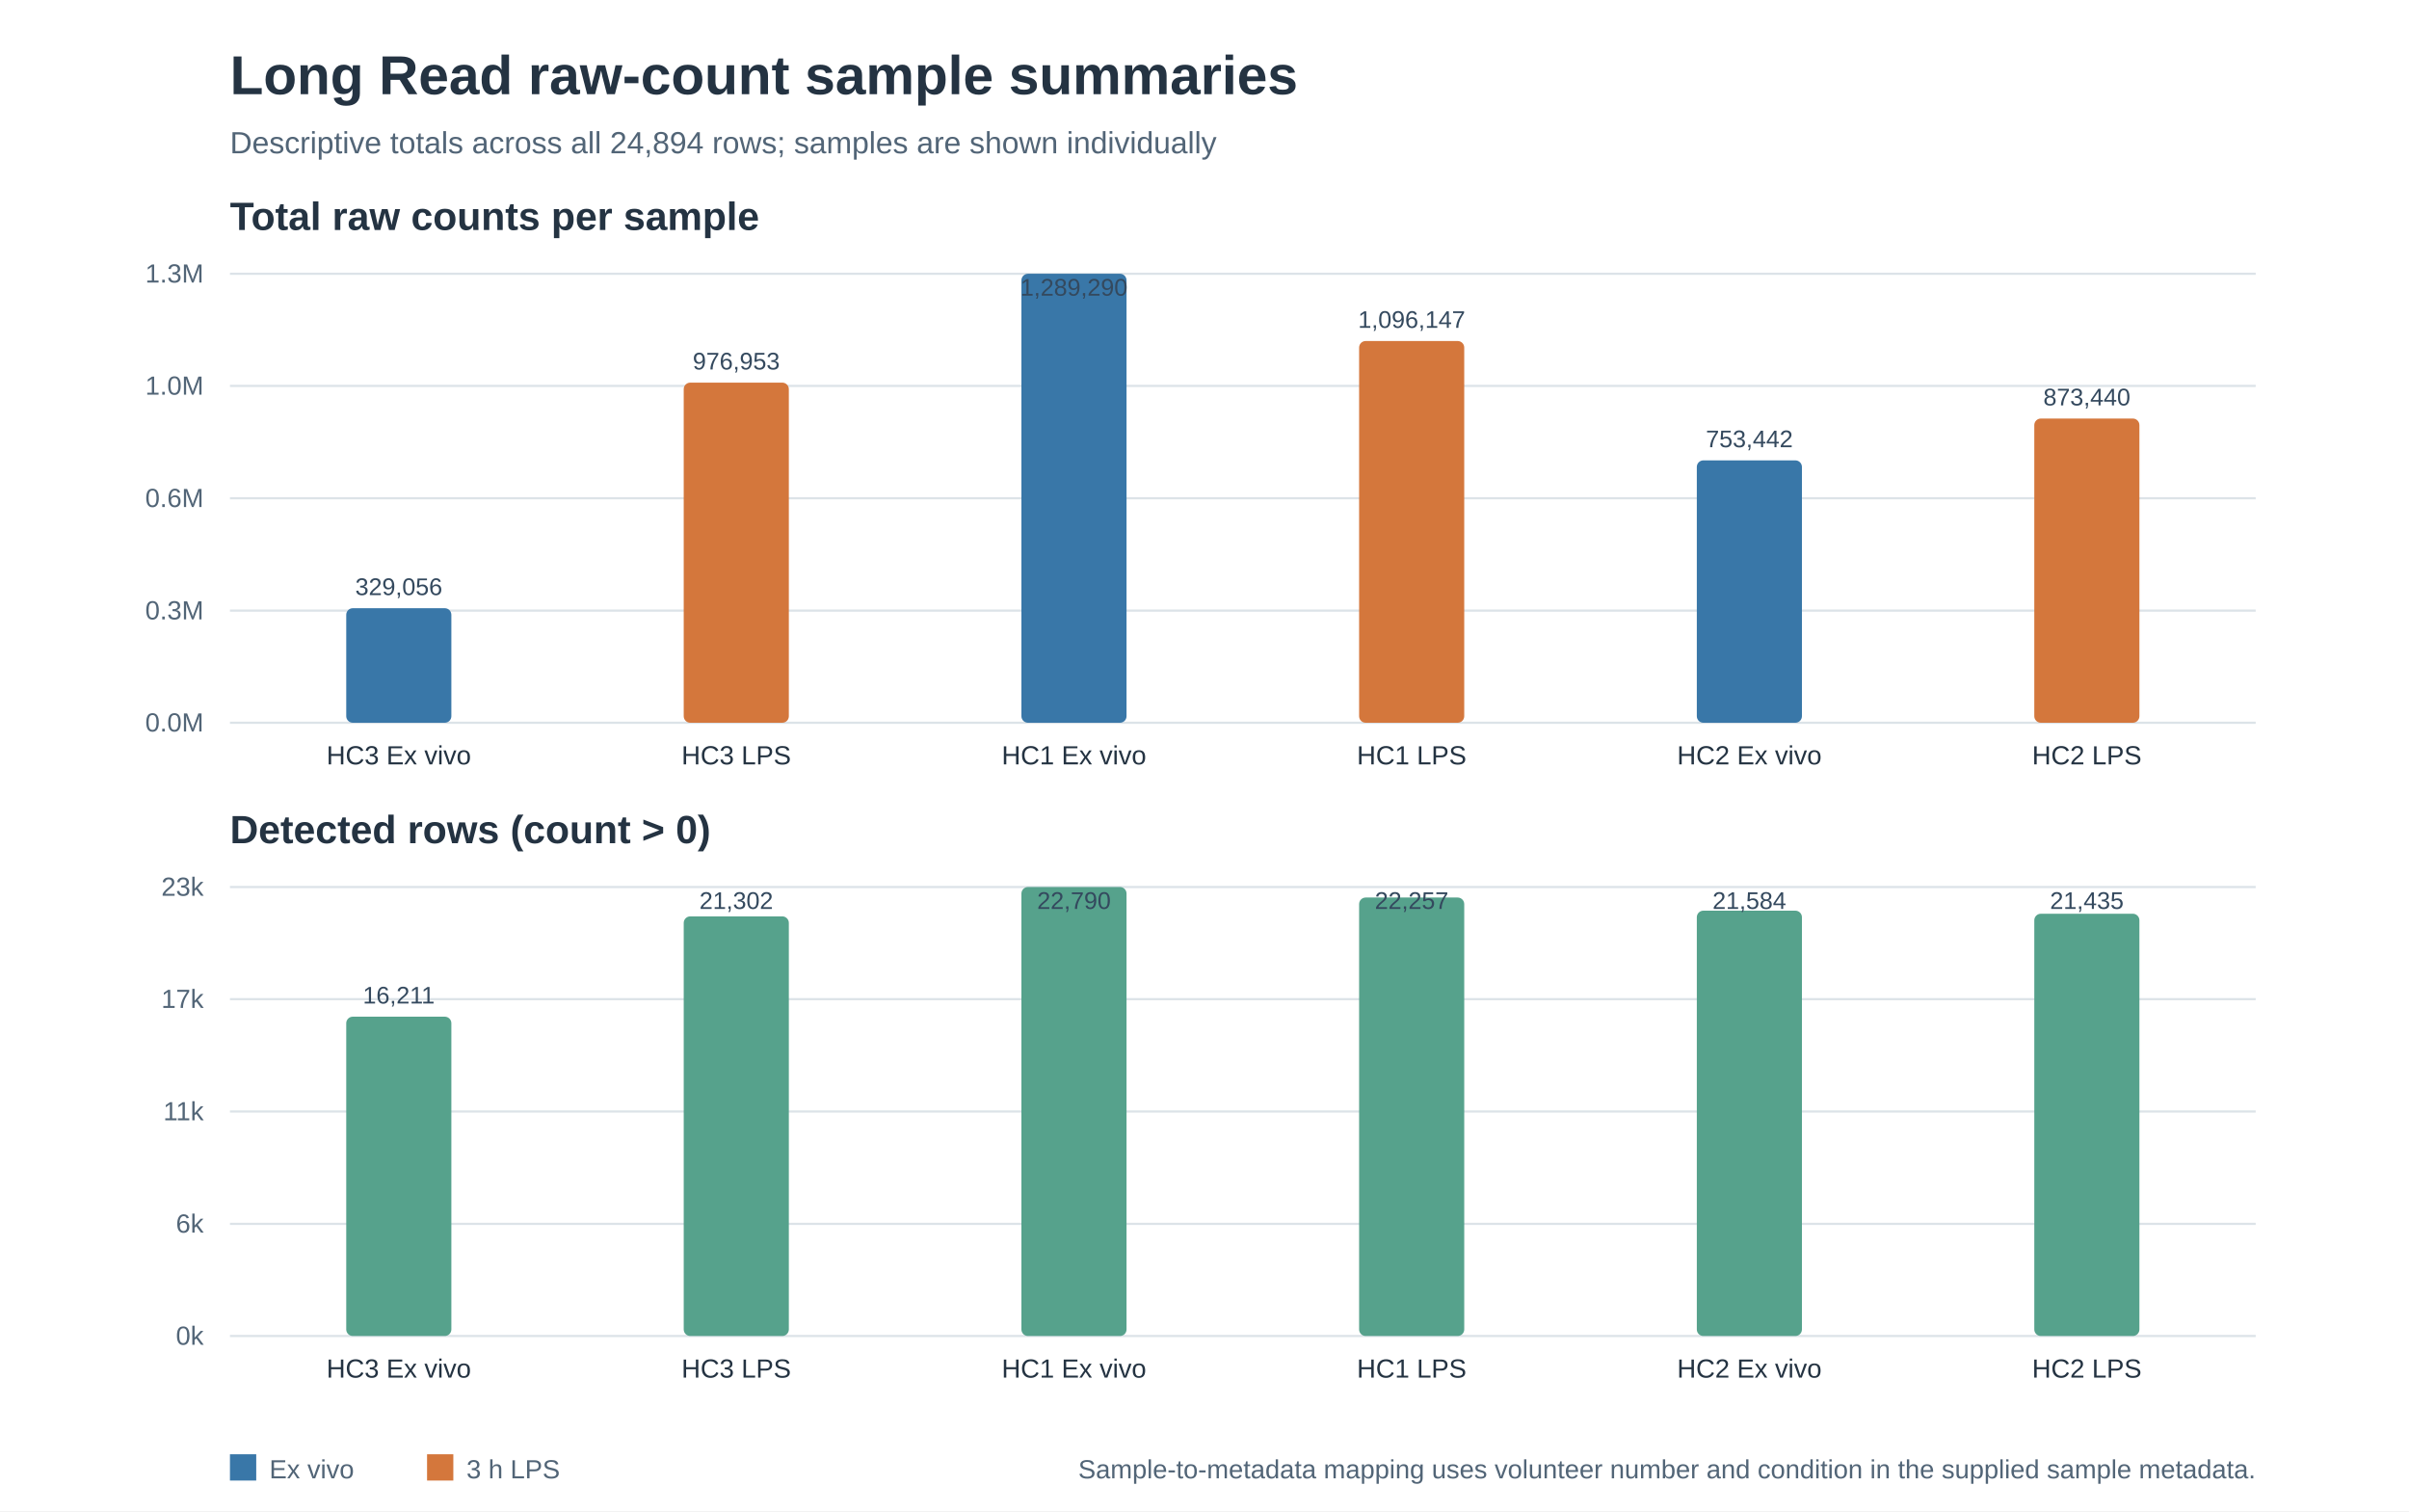
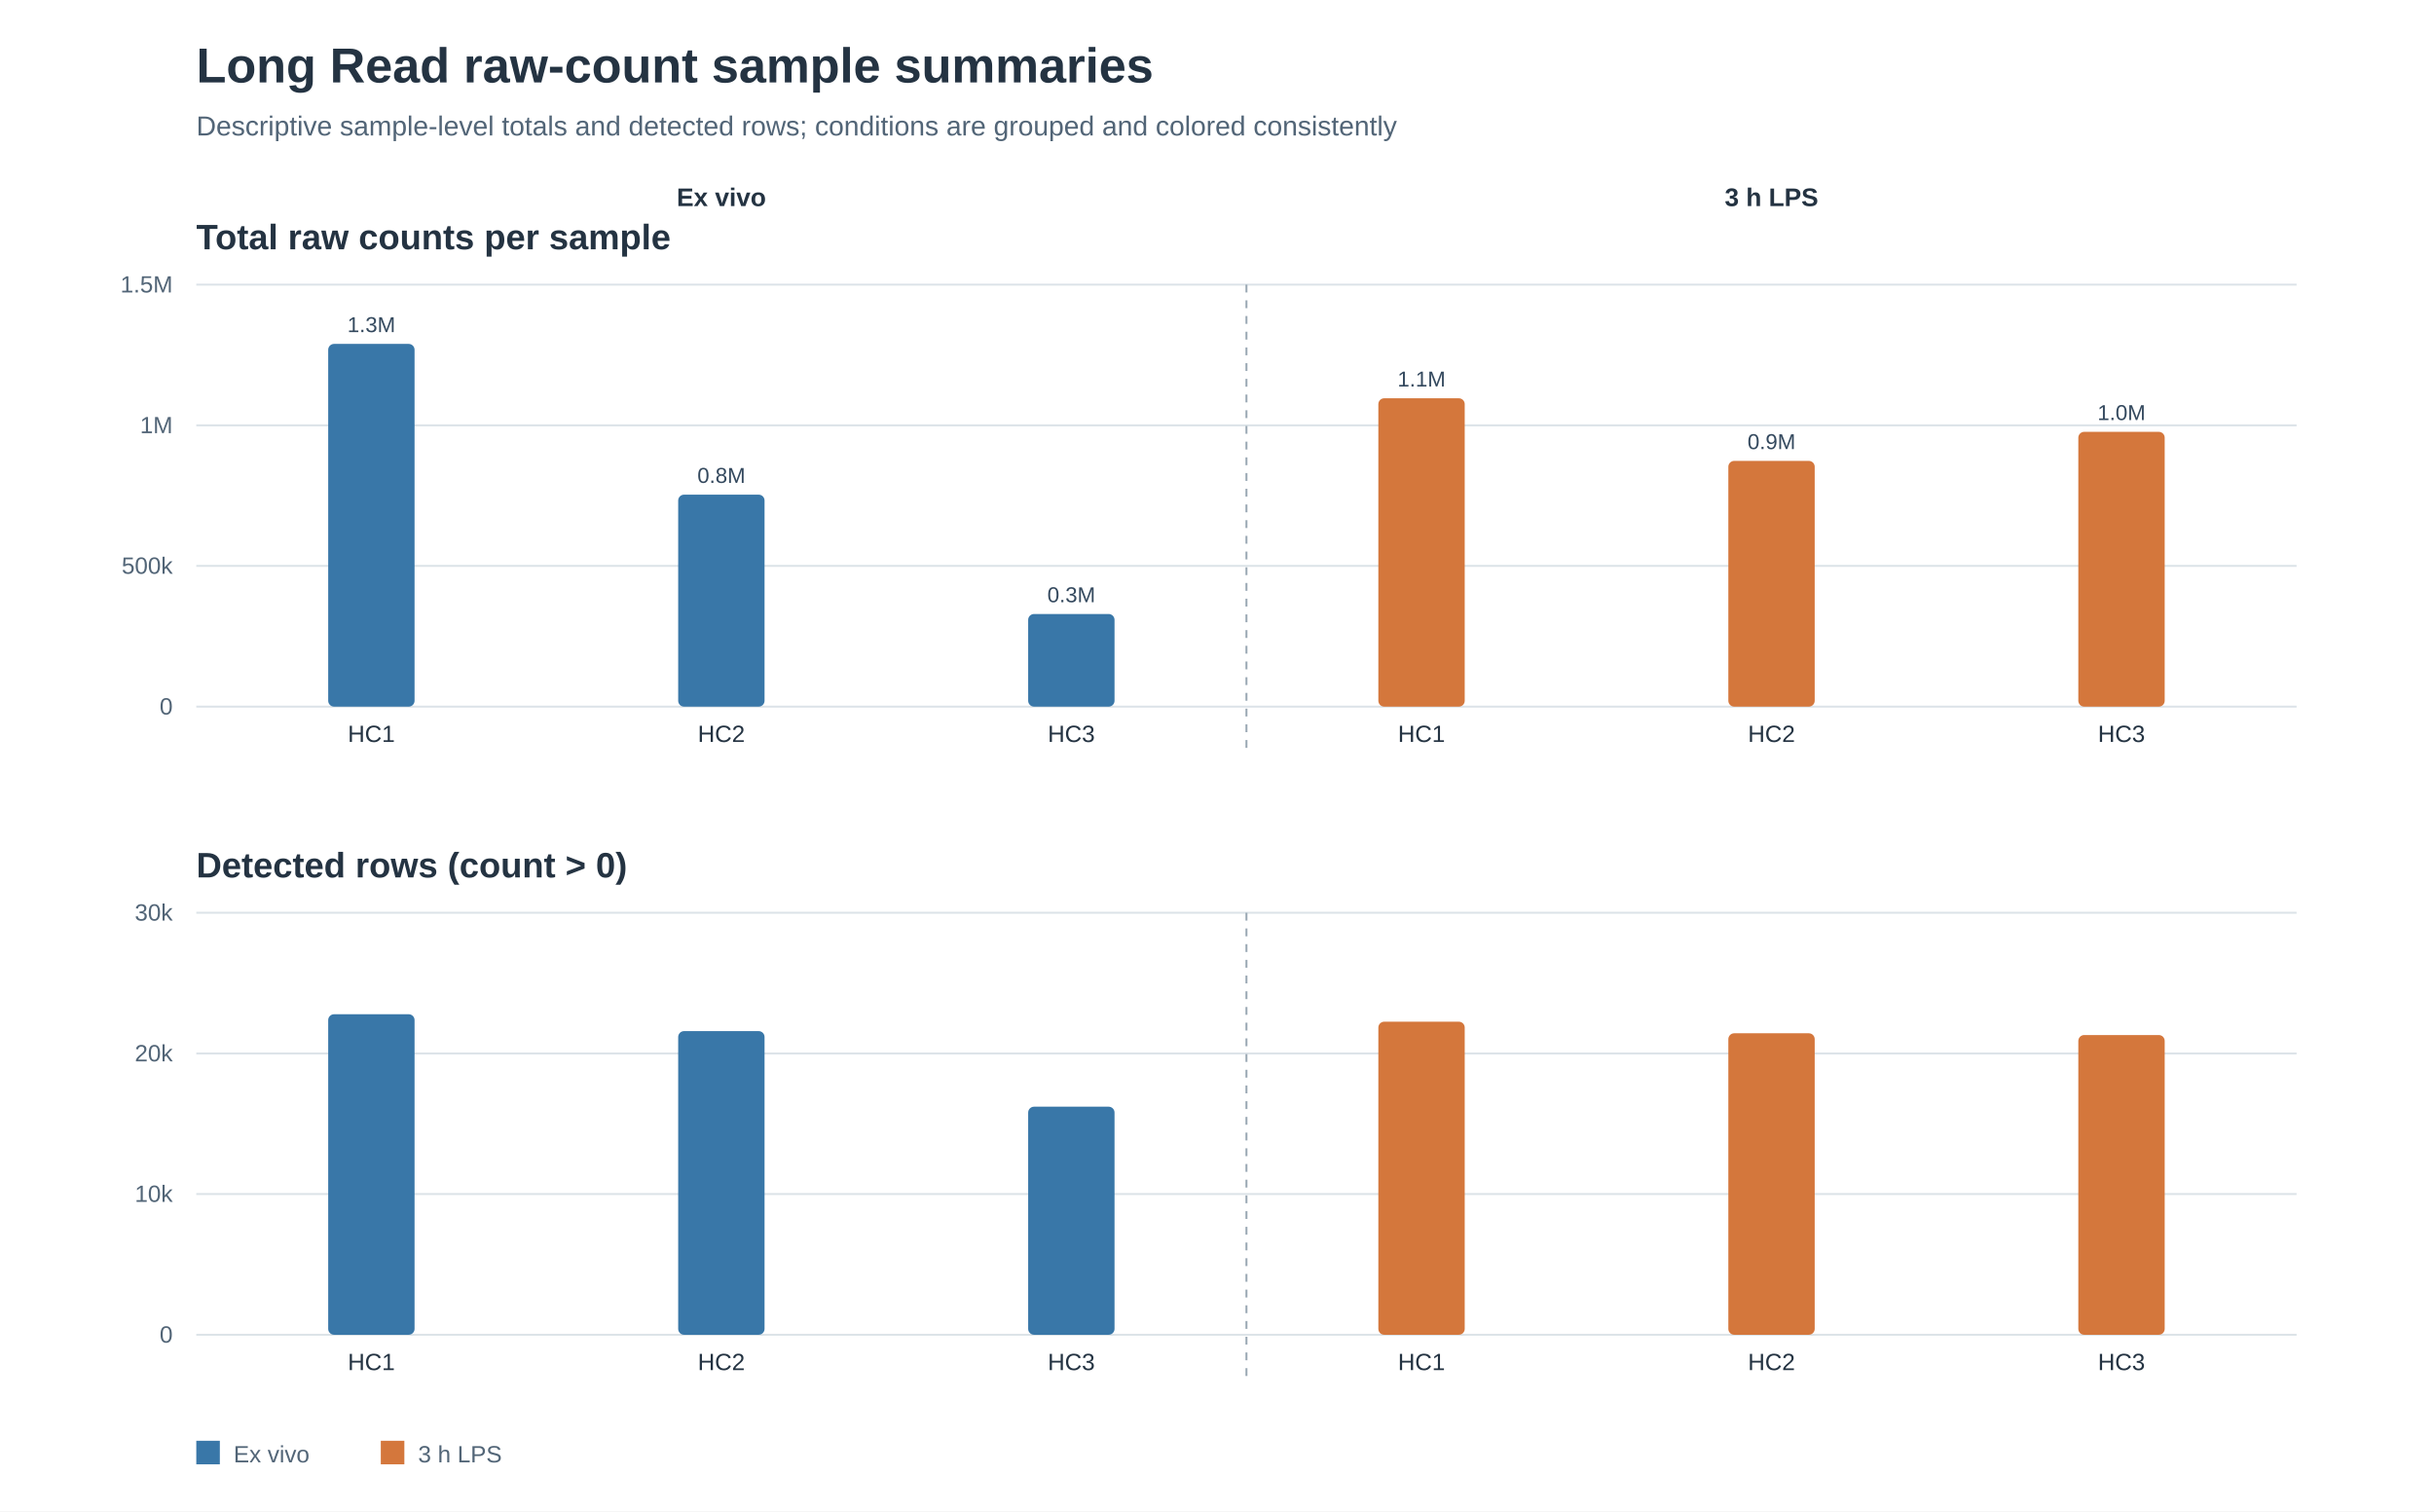
- <svg xmlns="http://www.w3.org/2000/svg" width="1100" height="690" viewBox="0 0 1100 690">
-   <rect width="100%" height="100%" fill="#ffffff" />
-   <style>text{font-family:Arial,sans-serif;fill:#243342}.title{font-size:25px;font-weight:700}.subtitle{font-size:14px;fill:#526577}.panel{font-size:18px;font-weight:700}.axis{font-size:12px;fill:#526577}.sample{font-size:12px}.value{font-size:11px;fill:#34495e}.grid{stroke:#dce3e8;stroke-width:1}</style>
-   <text x="105" y="43" class="title">Long Read raw-count sample summaries</text>
-   <text x="105" y="70" class="subtitle">Descriptive totals across all 24,894 rows; samples are shown individually</text>
-   <text x="105" y="105" class="panel">Total raw counts per sample</text>
-   <line x1="105" y1="330.0" x2="1030" y2="330.0" class="grid" />
-   <text x="93" y="334.0" text-anchor="end" class="axis">0.0M</text>
-   <line x1="105" y1="278.8" x2="1030" y2="278.8" class="grid" />
-   <text x="93" y="282.8" text-anchor="end" class="axis">0.3M</text>
-   <line x1="105" y1="227.5" x2="1030" y2="227.5" class="grid" />
-   <text x="93" y="231.5" text-anchor="end" class="axis">0.6M</text>
-   <line x1="105" y1="176.2" x2="1030" y2="176.2" class="grid" />
-   <text x="93" y="180.2" text-anchor="end" class="axis">1.0M</text>
-   <line x1="105" y1="125.0" x2="1030" y2="125.0" class="grid" />
-   <text x="93" y="129.0" text-anchor="end" class="axis">1.3M</text>
-   <rect x="158.1" y="277.7" width="48.0" height="52.3" rx="3" fill="#3977a8" />
-   <text x="182.1" y="271.7" text-anchor="middle" class="value">329,056</text>
-   <text x="182.1" y="349" text-anchor="middle" class="sample">HC3 Ex vivo</text>
-   <rect x="312.2" y="174.7" width="48.0" height="155.3" rx="3" fill="#d4773c" />
-   <text x="336.2" y="168.7" text-anchor="middle" class="value">976,953</text>
-   <text x="336.2" y="349" text-anchor="middle" class="sample">HC3 LPS</text>
-   <rect x="466.4" y="125.0" width="48.0" height="205.0" rx="3" fill="#3977a8" />
-   <text x="490.4" y="135.0" text-anchor="middle" class="value">1,289,290</text>
-   <text x="490.4" y="349" text-anchor="middle" class="sample">HC1 Ex vivo</text>
-   <rect x="620.6" y="155.7" width="48.0" height="174.3" rx="3" fill="#d4773c" />
-   <text x="644.6" y="149.7" text-anchor="middle" class="value">1,096,147</text>
-   <text x="644.6" y="349" text-anchor="middle" class="sample">HC1 LPS</text>
-   <rect x="774.8" y="210.2" width="48.0" height="119.8" rx="3" fill="#3977a8" />
-   <text x="798.8" y="204.2" text-anchor="middle" class="value">753,442</text>
-   <text x="798.8" y="349" text-anchor="middle" class="sample">HC2 Ex vivo</text>
-   <rect x="928.9" y="191.1" width="48.0" height="138.9" rx="3" fill="#d4773c" />
-   <text x="952.9" y="185.1" text-anchor="middle" class="value">873,440</text>
-   <text x="952.9" y="349" text-anchor="middle" class="sample">HC2 LPS</text>
-   <text x="105" y="385" class="panel">Detected rows (count &gt; 0)</text>
-   <line x1="105" y1="610.0" x2="1030" y2="610.0" class="grid" />
-   <text x="93" y="614.0" text-anchor="end" class="axis">0k</text>
-   <line x1="105" y1="558.8" x2="1030" y2="558.8" class="grid" />
-   <text x="93" y="562.8" text-anchor="end" class="axis">6k</text>
-   <line x1="105" y1="507.5" x2="1030" y2="507.5" class="grid" />
-   <text x="93" y="511.5" text-anchor="end" class="axis">11k</text>
-   <line x1="105" y1="456.2" x2="1030" y2="456.2" class="grid" />
-   <text x="93" y="460.2" text-anchor="end" class="axis">17k</text>
-   <line x1="105" y1="405.0" x2="1030" y2="405.0" class="grid" />
-   <text x="93" y="409.0" text-anchor="end" class="axis">23k</text>
-   <rect x="158.1" y="464.2" width="48.0" height="145.8" rx="3" fill="#56a28c" />
-   <text x="182.1" y="458.2" text-anchor="middle" class="value">16,211</text>
-   <text x="182.1" y="629" text-anchor="middle" class="sample">HC3 Ex vivo</text>
-   <rect x="312.2" y="418.4" width="48.0" height="191.6" rx="3" fill="#56a28c" />
-   <text x="336.2" y="415.0" text-anchor="middle" class="value">21,302</text>
-   <text x="336.2" y="629" text-anchor="middle" class="sample">HC3 LPS</text>
-   <rect x="466.4" y="405.0" width="48.0" height="205.0" rx="3" fill="#56a28c" />
-   <text x="490.4" y="415.0" text-anchor="middle" class="value">22,790</text>
-   <text x="490.4" y="629" text-anchor="middle" class="sample">HC1 Ex vivo</text>
-   <rect x="620.6" y="409.8" width="48.0" height="200.2" rx="3" fill="#56a28c" />
-   <text x="644.6" y="415.0" text-anchor="middle" class="value">22,257</text>
-   <text x="644.6" y="629" text-anchor="middle" class="sample">HC1 LPS</text>
-   <rect x="774.8" y="415.8" width="48.0" height="194.2" rx="3" fill="#56a28c" />
-   <text x="798.8" y="415.0" text-anchor="middle" class="value">21,584</text>
-   <text x="798.8" y="629" text-anchor="middle" class="sample">HC2 Ex vivo</text>
-   <rect x="928.9" y="417.2" width="48.0" height="192.8" rx="3" fill="#56a28c" />
-   <text x="952.9" y="415.0" text-anchor="middle" class="value">21,435</text>
-   <text x="952.9" y="629" text-anchor="middle" class="sample">HC2 LPS</text>
-   <rect x="105" y="664" width="12" height="12" fill="#3977a8" />
-   <text x="123" y="675" class="axis">Ex vivo</text>
-   <rect x="195" y="664" width="12" height="12" fill="#d4773c" />
-   <text x="213" y="675" class="axis">3 h LPS</text>
-   <text x="1030" y="675" text-anchor="end" class="axis">Sample-to-metadata mapping uses volunteer number and condition in the supplied sample metadata.</text>
+ <svg xmlns="http://www.w3.org/2000/svg" width="1240" height="770" viewBox="0 0 1240 770">
+   <rect width="100%" height="100%" fill="#fff" />
+   <style>text{font-family:Arial,sans-serif;fill:#243342}.title{font-size:25px;font-weight:700}.subtitle{font-size:14px;fill:#526577}.panel{font-size:18px;font-weight:700}.axis{font-size:12px;fill:#526577}.sample{font-size:12px}.value{font-size:11px;fill:#34495e}.grid{stroke:#dce3e8;stroke-width:1}.group{font-size:13px;font-weight:700}</style>
+   <text x="100" y="42" class="title">Long Read raw-count sample summaries</text>
+   <text x="100" y="69" class="subtitle">Descriptive sample-level totals and detected rows; conditions are grouped and colored consistently</text>
+   <text x="367.5" y="105" text-anchor="middle" class="group">Ex vivo</text>
+   <text x="902.5" y="105" text-anchor="middle" class="group">3 h LPS</text>
+   <text x="100" y="127" class="panel">Total raw counts per sample</text>
+   <line x1="100" y1="360.0" x2="1170" y2="360.0" class="grid" />
+   <text x="88" y="364.0" text-anchor="end" class="axis">0</text>
+   <line x1="100" y1="288.3" x2="1170" y2="288.3" class="grid" />
+   <text x="88" y="292.3" text-anchor="end" class="axis">500k</text>
+   <line x1="100" y1="216.7" x2="1170" y2="216.7" class="grid" />
+   <text x="88" y="220.7" text-anchor="end" class="axis">1M</text>
+   <line x1="100" y1="145.0" x2="1170" y2="145.0" class="grid" />
+   <text x="88" y="149.0" text-anchor="end" class="axis">1.5M</text>
+   <rect x="167.2" y="175.2" width="44.0" height="184.8" rx="3" fill="#3977a8" />
+   <text x="189.2" y="169.2" text-anchor="middle" class="value">1.3M</text>
+   <text x="189.2" y="378" text-anchor="middle" class="sample">HC1</text>
+   <rect x="345.5" y="252.0" width="44.0" height="108.0" rx="3" fill="#3977a8" />
+   <text x="367.5" y="246.0" text-anchor="middle" class="value">0.8M</text>
+   <text x="367.5" y="378" text-anchor="middle" class="sample">HC2</text>
+   <rect x="523.8" y="312.8" width="44.0" height="47.2" rx="3" fill="#3977a8" />
+   <text x="545.8" y="306.8" text-anchor="middle" class="value">0.3M</text>
+   <text x="545.8" y="378" text-anchor="middle" class="sample">HC3</text>
+   <rect x="702.2" y="202.9" width="44.0" height="157.1" rx="3" fill="#d4773c" />
+   <text x="724.2" y="196.9" text-anchor="middle" class="value">1.1M</text>
+   <text x="724.2" y="378" text-anchor="middle" class="sample">HC1</text>
+   <rect x="880.5" y="234.8" width="44.0" height="125.2" rx="3" fill="#d4773c" />
+   <text x="902.5" y="228.8" text-anchor="middle" class="value">0.9M</text>
+   <text x="902.5" y="378" text-anchor="middle" class="sample">HC2</text>
+   <rect x="1058.8" y="220.0" width="44.0" height="140.0" rx="3" fill="#d4773c" />
+   <text x="1080.8" y="214.0" text-anchor="middle" class="value">1.0M</text>
+   <text x="1080.8" y="378" text-anchor="middle" class="sample">HC3</text>
+   <line x1="635.0" y1="145" x2="635.0" y2="384" stroke="#9aa8b4" stroke-dasharray="4 4" />
+   <text x="100" y="447" class="panel">Detected rows (count &gt; 0)</text>
+   <line x1="100" y1="680.0" x2="1170" y2="680.0" class="grid" />
+   <text x="88" y="684.0" text-anchor="end" class="axis">0</text>
+   <line x1="100" y1="608.3" x2="1170" y2="608.3" class="grid" />
+   <text x="88" y="612.3" text-anchor="end" class="axis">10k</text>
+   <line x1="100" y1="536.7" x2="1170" y2="536.7" class="grid" />
+   <text x="88" y="540.7" text-anchor="end" class="axis">20k</text>
+   <line x1="100" y1="465.0" x2="1170" y2="465.0" class="grid" />
+   <text x="88" y="469.0" text-anchor="end" class="axis">30k</text>
+   <rect x="167.2" y="516.7" width="44.0" height="163.3" rx="3" fill="#3977a8" />
+   <text x="189.2" y="698" text-anchor="middle" class="sample">HC1</text>
+   <rect x="345.5" y="525.3" width="44.0" height="154.7" rx="3" fill="#3977a8" />
+   <text x="367.5" y="698" text-anchor="middle" class="sample">HC2</text>
+   <rect x="523.8" y="563.8" width="44.0" height="116.2" rx="3" fill="#3977a8" />
+   <text x="545.8" y="698" text-anchor="middle" class="sample">HC3</text>
+   <rect x="702.2" y="520.5" width="44.0" height="159.5" rx="3" fill="#d4773c" />
+   <text x="724.2" y="698" text-anchor="middle" class="sample">HC1</text>
+   <rect x="880.5" y="526.4" width="44.0" height="153.6" rx="3" fill="#d4773c" />
+   <text x="902.5" y="698" text-anchor="middle" class="sample">HC2</text>
+   <rect x="1058.8" y="527.3" width="44.0" height="152.7" rx="3" fill="#d4773c" />
+   <text x="1080.8" y="698" text-anchor="middle" class="sample">HC3</text>
+   <line x1="635.0" y1="465" x2="635.0" y2="704" stroke="#9aa8b4" stroke-dasharray="4 4" />
+   <rect x="100" y="734" width="12" height="12" fill="#3977a8" />
+   <text x="119" y="745" class="axis">Ex vivo</text>
+   <rect x="194" y="734" width="12" height="12" fill="#d4773c" />
+   <text x="213" y="745" class="axis">3 h LPS</text>
</svg>
